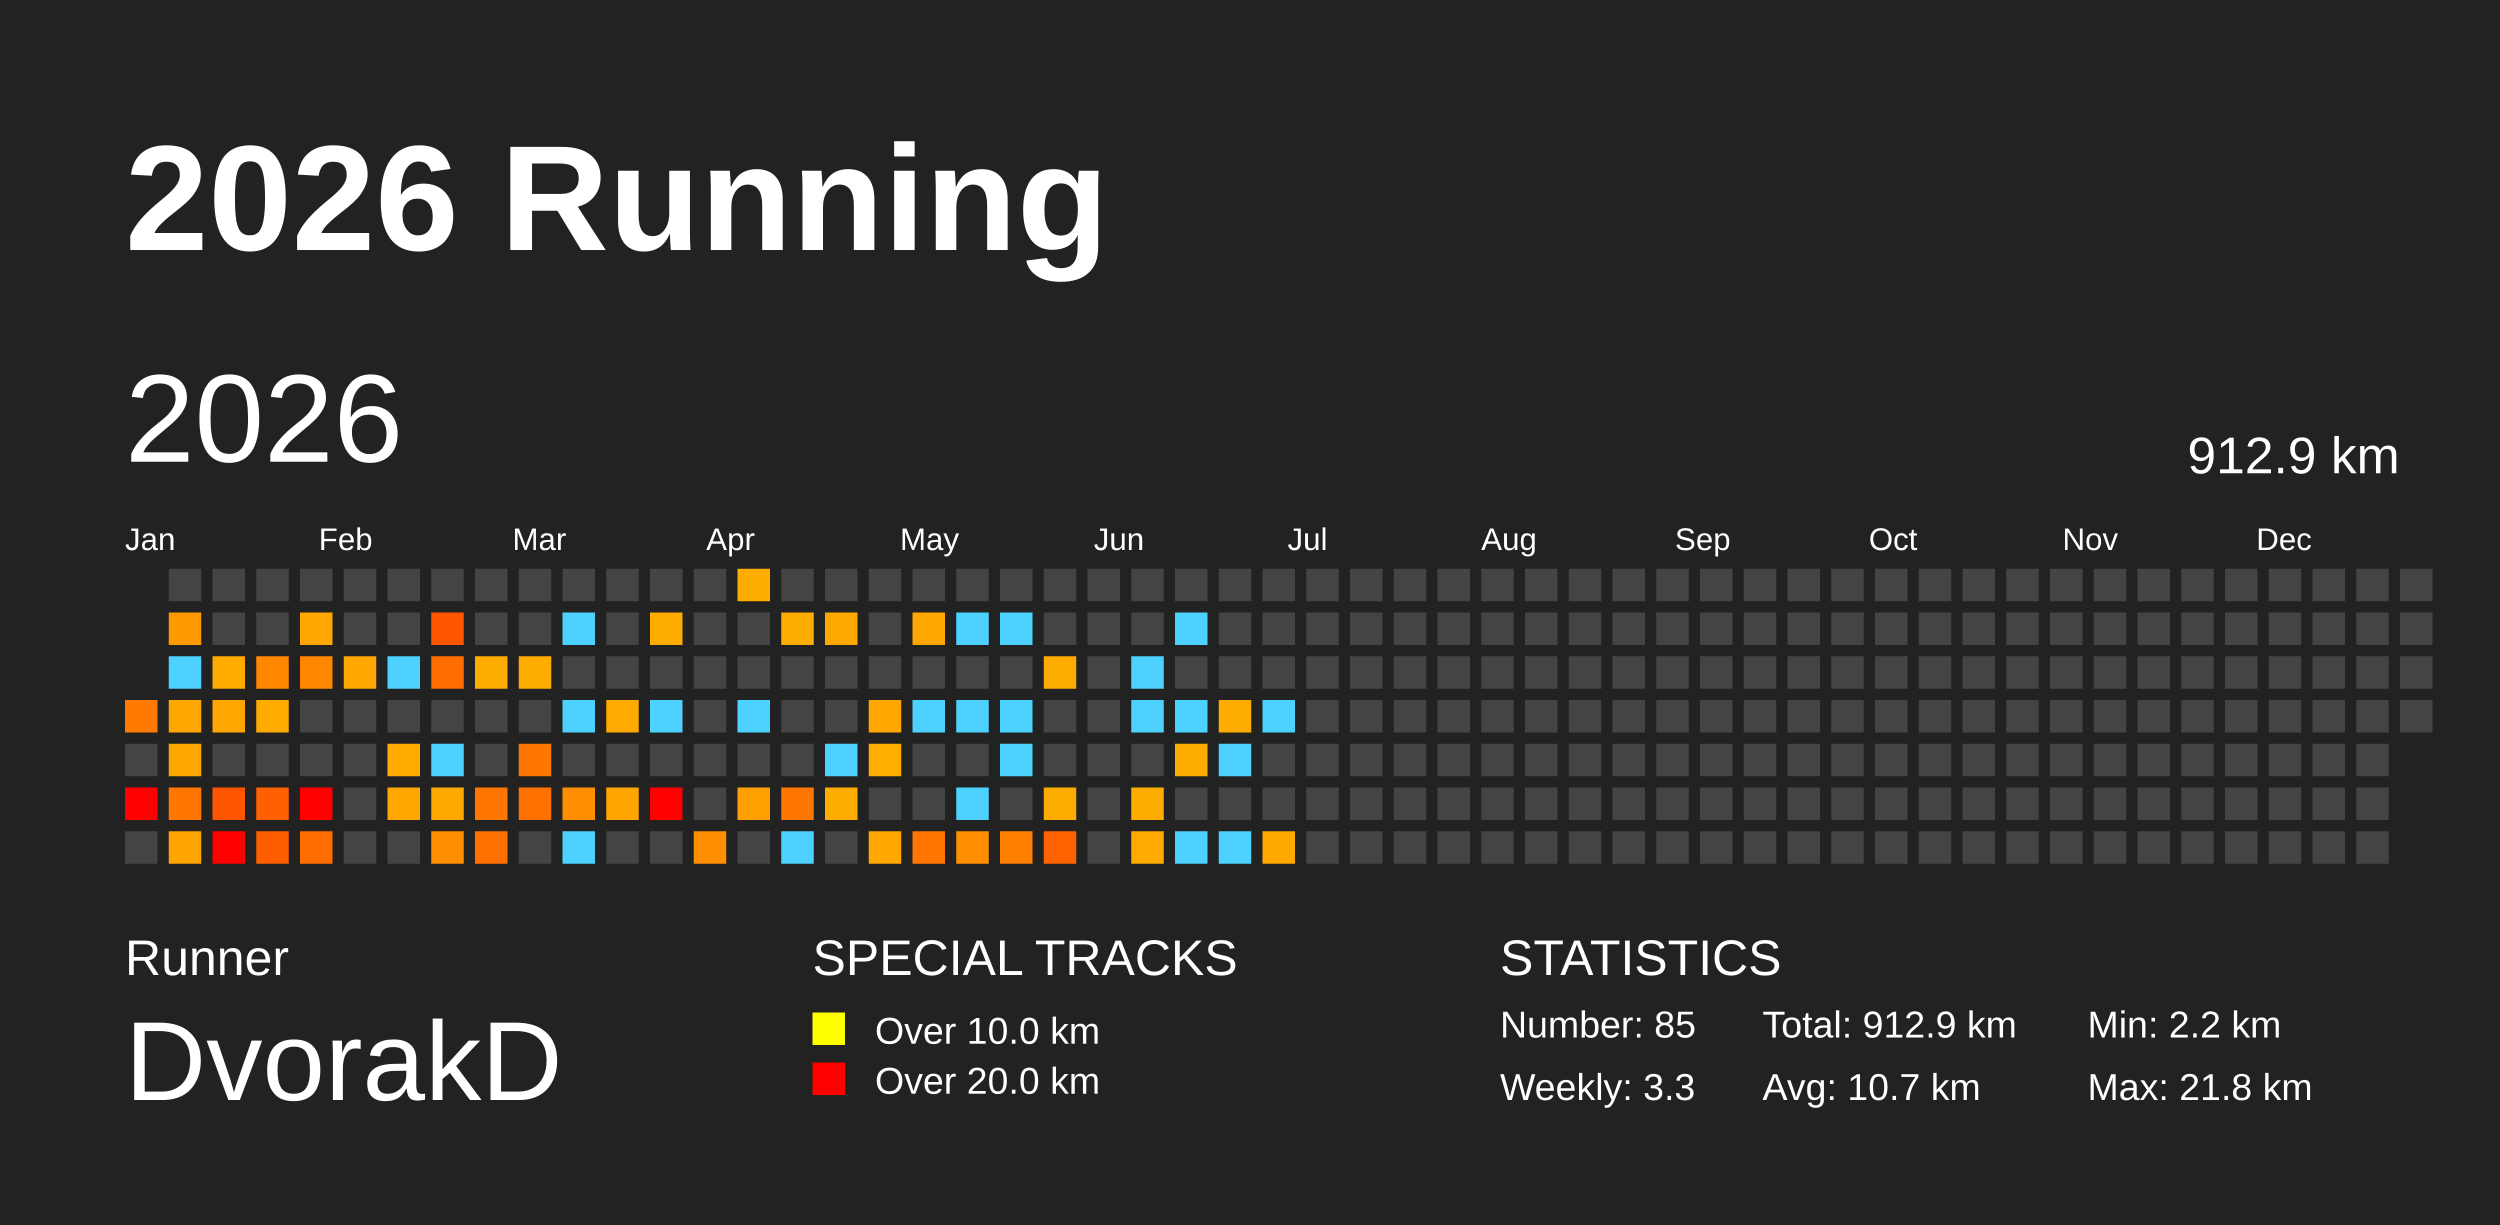
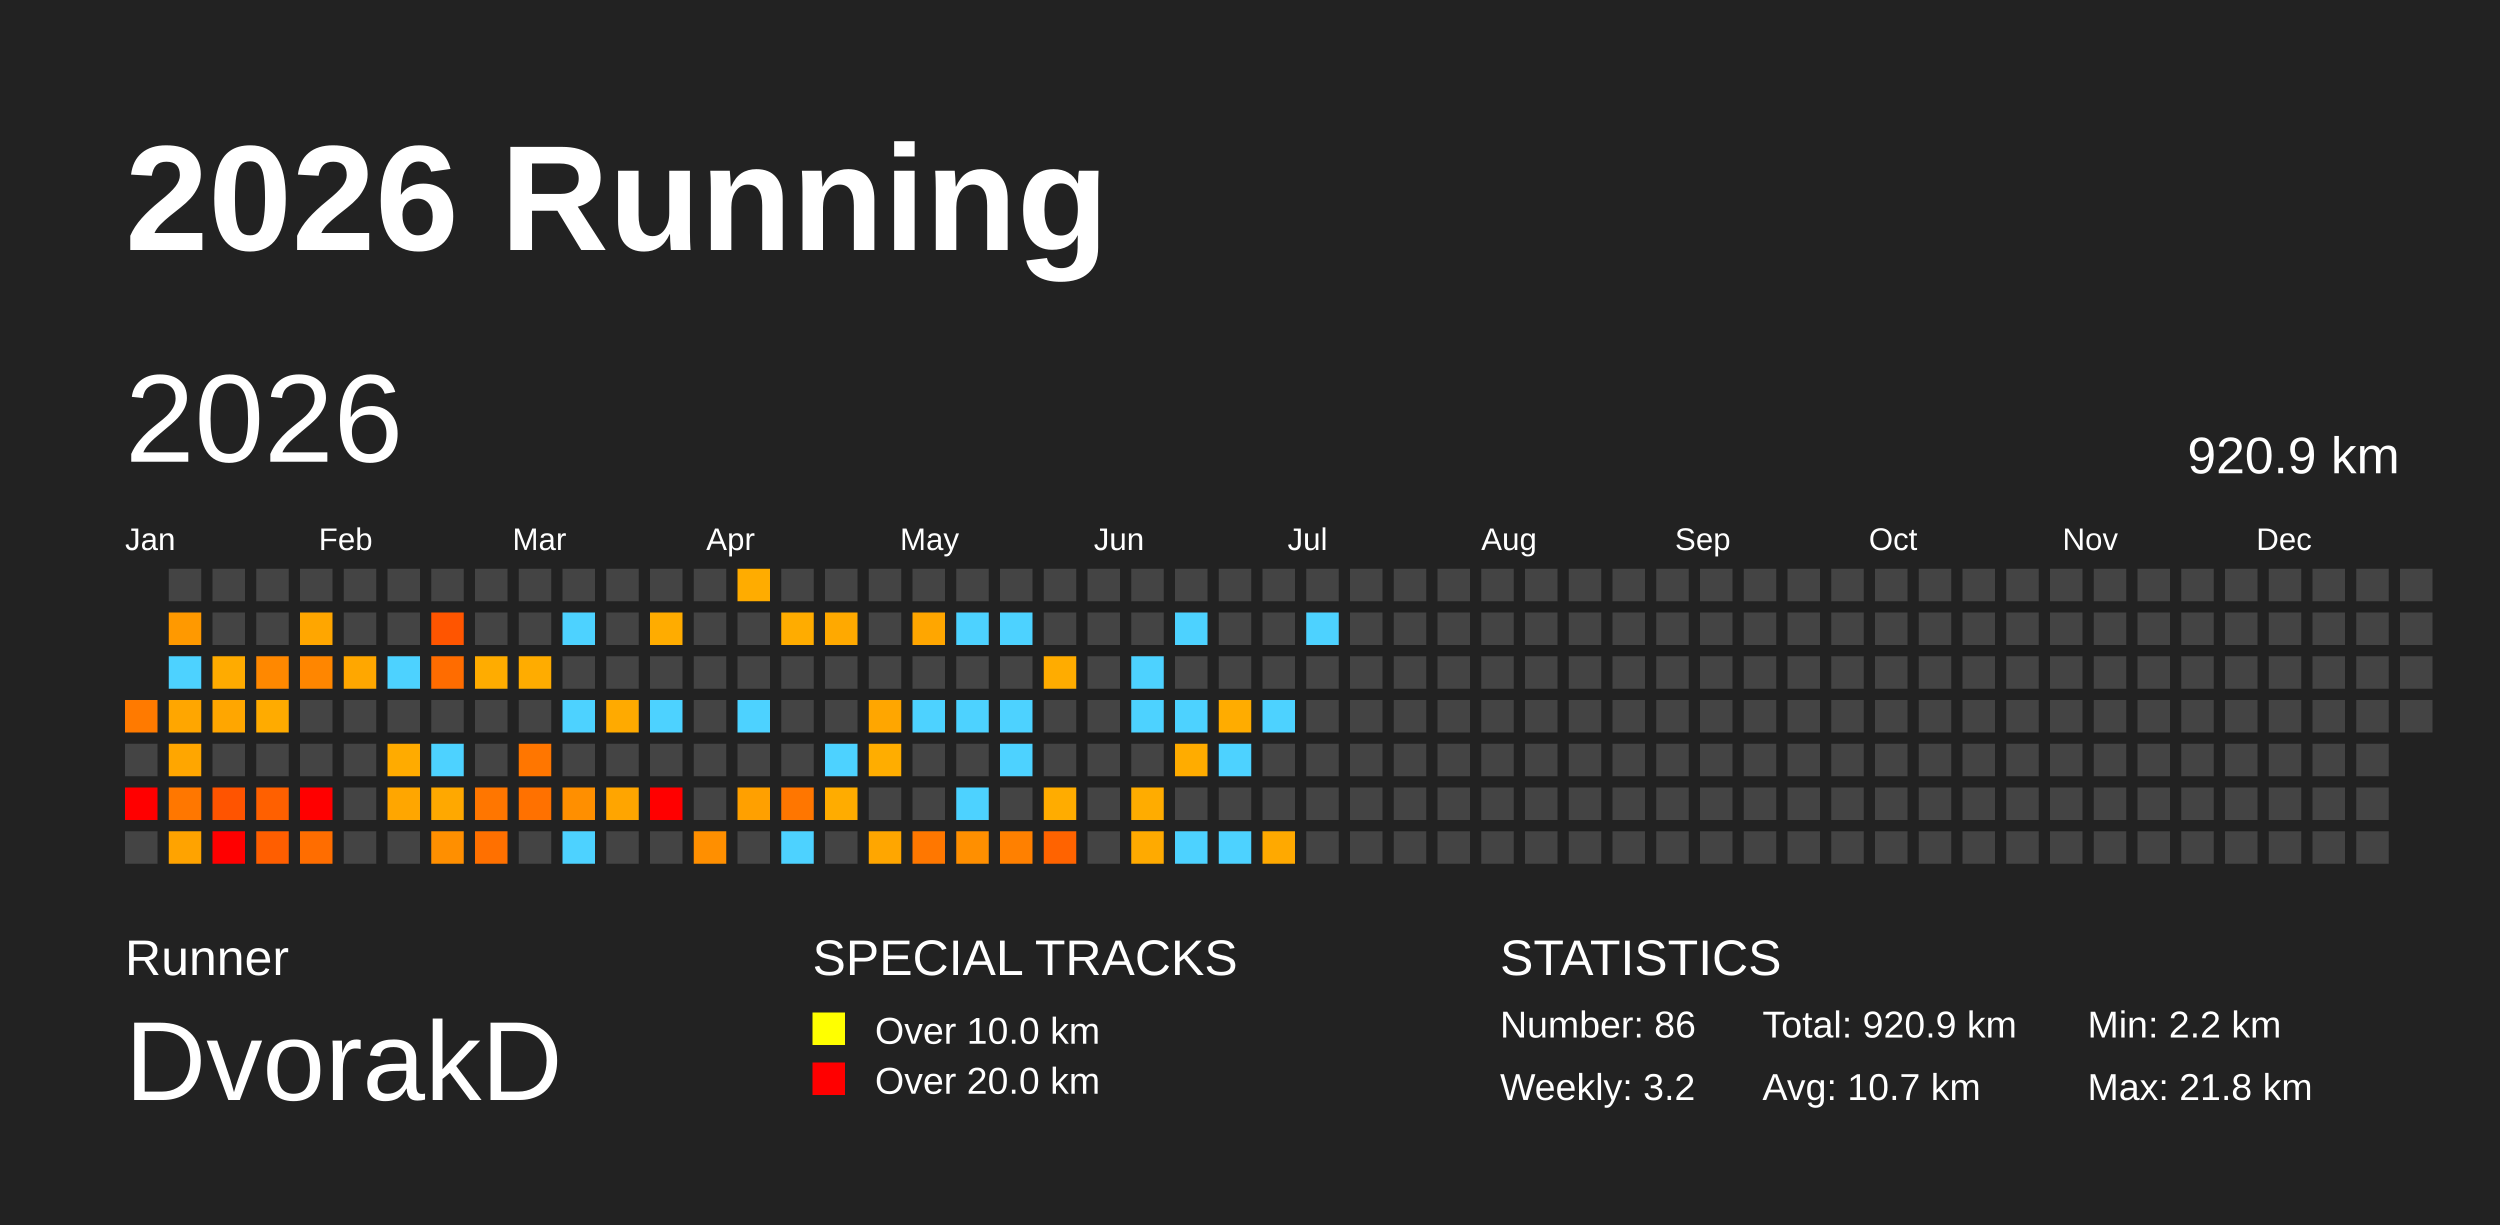
<svg xmlns="http://www.w3.org/2000/svg" baseProfile="full" height="98mm" version="1.1" viewBox="0,0,200,98" width="200mm">
  <defs />
  <rect fill="#222222" height="98" width="200" x="0" y="0" />
  <text fill="#FFFFFF" style="font-size:12px; font-family:Arial; font-weight:bold;" x="10" y="20">2026 Running</text>
  <text fill="#FFFFFF" style="font-size:4px; font-family:Arial" x="10" y="78">Runner</text>
  <text fill="#FFFFFF" style="font-size:9px; font-family:Arial" x="10" y="88">DvorakD</text>
  <text fill="#FFFFFF" style="font-size:4px; font-family:Arial" x="65" y="78">SPECIAL TRACKS</text>
  <rect fill="yellow" height="2.6" width="2.6" x="65" y="81" />
  <text fill="#FFFFFF" style="font-size:3px; font-family:Arial" x="70" y="83.5">Over 10.0 km</text>
  <rect fill="red" height="2.6" width="2.6" x="65" y="85" />
  <text fill="#FFFFFF" style="font-size:3px; font-family:Arial" x="70" y="87.5">Over 20.0 km</text>
  <text fill="#FFFFFF" style="font-size:4px; font-family:Arial" x="120" y="78">STATISTICS</text>
-   <text fill="#FFFFFF" style="font-size:3px; font-family:Arial" x="120" y="83">Number: 85</text>
-   <text fill="#FFFFFF" style="font-size:3px; font-family:Arial" x="120" y="88">Weekly: 3.3</text>
-   <text fill="#FFFFFF" style="font-size:3px; font-family:Arial" x="141" y="83">Total: 912.9 km</text>
+   <text fill="#FFFFFF" style="font-size:3px; font-family:Arial" x="120" y="83">Number: 86</text>
+   <text fill="#FFFFFF" style="font-size:3px; font-family:Arial" x="120" y="88">Weekly: 3.2</text>
+   <text fill="#FFFFFF" style="font-size:3px; font-family:Arial" x="141" y="83">Total: 920.9 km</text>
  <text fill="#FFFFFF" style="font-size:3px; font-family:Arial" x="141" y="88">Avg: 10.7 km</text>
  <text fill="#FFFFFF" style="font-size:3px; font-family:Arial" x="167" y="83">Min: 2.2 km</text>
  <text fill="#FFFFFF" style="font-size:3px; font-family:Arial" x="167" y="88">Max: 21.8 km</text>
  <text dominant-baseline="hanging" fill="#FFFFFF" style="font-size:10.0px; font-family:Arial;" x="10" y="30">2026</text>
-   <text dominant-baseline="hanging" fill="#FFFFFF" style="font-size:4.125px; font-family:Arial;" x="175" y="35">912.9 km</text>
+   <text dominant-baseline="hanging" fill="#FFFFFF" style="font-size:4.125px; font-family:Arial;" x="175" y="35">920.9 km</text>
  <text fill="#FFFFFF" style="font-size:2.5px; font-family:Arial" x="10.0" y="44">Jan</text>
  <text fill="#FFFFFF" style="font-size:2.5px; font-family:Arial" x="25.5" y="44">Feb</text>
  <text fill="#FFFFFF" style="font-size:2.5px; font-family:Arial" x="41.0" y="44">Mar</text>
  <text fill="#FFFFFF" style="font-size:2.5px; font-family:Arial" x="56.5" y="44">Apr</text>
  <text fill="#FFFFFF" style="font-size:2.5px; font-family:Arial" x="72.0" y="44">May</text>
  <text fill="#FFFFFF" style="font-size:2.5px; font-family:Arial" x="87.5" y="44">Jun</text>
  <text fill="#FFFFFF" style="font-size:2.5px; font-family:Arial" x="103.0" y="44">Jul</text>
  <text fill="#FFFFFF" style="font-size:2.5px; font-family:Arial" x="118.5" y="44">Aug</text>
  <text fill="#FFFFFF" style="font-size:2.5px; font-family:Arial" x="134.0" y="44">Sep</text>
  <text fill="#FFFFFF" style="font-size:2.5px; font-family:Arial" x="149.5" y="44">Oct</text>
  <text fill="#FFFFFF" style="font-size:2.5px; font-family:Arial" x="165.0" y="44">Nov</text>
  <text fill="#FFFFFF" style="font-size:2.5px; font-family:Arial" x="180.5" y="44">Dec</text>
  <rect fill="#ff7a00" height="2.6" width="2.6" x="10.0" y="56.0" />
  <rect fill="#444444" height="2.6" width="2.6" x="10.0" y="59.5" />
  <rect fill="red" height="2.6" width="2.6" x="10.0" y="63.0" />
  <rect fill="#444444" height="2.6" width="2.6" x="10.0" y="66.5" />
  <rect fill="#444444" height="2.6" width="2.6" x="13.5" y="45.5" />
  <rect fill="#ff9900" height="2.6" width="2.6" x="13.5" y="49.0" />
  <rect fill="#4dd2ff" height="2.6" width="2.6" x="13.5" y="52.5" />
  <rect fill="#ffa600" height="2.6" width="2.6" x="13.5" y="56.0" />
  <rect fill="#ffa600" height="2.6" width="2.6" x="13.5" y="59.5" />
  <rect fill="#ff7700" height="2.6" width="2.6" x="13.5" y="63.0" />
  <rect fill="#ffa300" height="2.6" width="2.6" x="13.5" y="66.5" />
  <rect fill="#444444" height="2.6" width="2.6" x="17.0" y="45.5" />
  <rect fill="#444444" height="2.6" width="2.6" x="17.0" y="49.0" />
  <rect fill="#ffab00" height="2.6" width="2.6" x="17.0" y="52.5" />
  <rect fill="#ffa600" height="2.6" width="2.6" x="17.0" y="56.0" />
  <rect fill="#444444" height="2.6" width="2.6" x="17.0" y="59.5" />
  <rect fill="#ff5400" height="2.6" width="2.6" x="17.0" y="63.0" />
  <rect fill="red" height="2.6" width="2.6" x="17.0" y="66.5" />
  <rect fill="#444444" height="2.6" width="2.6" x="20.5" y="45.5" />
  <rect fill="#444444" height="2.6" width="2.6" x="20.5" y="49.0" />
  <rect fill="#ff8800" height="2.6" width="2.6" x="20.5" y="52.5" />
  <rect fill="#ffab00" height="2.6" width="2.6" x="20.5" y="56.0" />
  <rect fill="#444444" height="2.6" width="2.6" x="20.5" y="59.5" />
  <rect fill="#ff6000" height="2.6" width="2.6" x="20.5" y="63.0" />
  <rect fill="#ff5e00" height="2.6" width="2.6" x="20.5" y="66.5" />
  <rect fill="#444444" height="2.6" width="2.6" x="24.0" y="45.5" />
  <rect fill="#ffa600" height="2.6" width="2.6" x="24.0" y="49.0" />
  <rect fill="#ff8600" height="2.6" width="2.6" x="24.0" y="52.5" />
  <rect fill="#444444" height="2.6" width="2.6" x="24.0" y="56.0" />
  <rect fill="#444444" height="2.6" width="2.6" x="24.0" y="59.5" />
  <rect fill="red" height="2.6" width="2.6" x="24.0" y="63.0" />
  <rect fill="#ff6d00" height="2.6" width="2.6" x="24.0" y="66.5" />
  <rect fill="#444444" height="2.6" width="2.6" x="27.5" y="45.5" />
  <rect fill="#444444" height="2.6" width="2.6" x="27.5" y="49.0" />
  <rect fill="#ffa700" height="2.6" width="2.6" x="27.5" y="52.5" />
  <rect fill="#444444" height="2.6" width="2.6" x="27.5" y="56.0" />
  <rect fill="#444444" height="2.6" width="2.6" x="27.5" y="59.5" />
  <rect fill="#444444" height="2.6" width="2.6" x="27.5" y="63.0" />
  <rect fill="#444444" height="2.6" width="2.6" x="27.5" y="66.5" />
  <rect fill="#444444" height="2.6" width="2.6" x="31.0" y="45.5" />
  <rect fill="#444444" height="2.6" width="2.6" x="31.0" y="49.0" />
  <rect fill="#4dd2ff" height="2.6" width="2.6" x="31.0" y="52.5" />
  <rect fill="#444444" height="2.6" width="2.6" x="31.0" y="56.0" />
  <rect fill="#ffab00" height="2.6" width="2.6" x="31.0" y="59.5" />
  <rect fill="#ffa600" height="2.6" width="2.6" x="31.0" y="63.0" />
  <rect fill="#444444" height="2.6" width="2.6" x="31.0" y="66.5" />
  <rect fill="#444444" height="2.6" width="2.6" x="34.5" y="45.5" />
  <rect fill="#ff5500" height="2.6" width="2.6" x="34.5" y="49.0" />
  <rect fill="#ff6c00" height="2.6" width="2.6" x="34.5" y="52.5" />
  <rect fill="#444444" height="2.6" width="2.6" x="34.5" y="56.0" />
  <rect fill="#4dd2ff" height="2.6" width="2.6" x="34.5" y="59.5" />
  <rect fill="#ffa800" height="2.6" width="2.6" x="34.5" y="63.0" />
  <rect fill="#ff8f00" height="2.6" width="2.6" x="34.5" y="66.5" />
  <rect fill="#444444" height="2.6" width="2.6" x="38.0" y="45.5" />
  <rect fill="#444444" height="2.6" width="2.6" x="38.0" y="49.0" />
  <rect fill="#ffac00" height="2.6" width="2.6" x="38.0" y="52.5" />
  <rect fill="#444444" height="2.6" width="2.6" x="38.0" y="56.0" />
  <rect fill="#444444" height="2.6" width="2.6" x="38.0" y="59.5" />
  <rect fill="#ff7600" height="2.6" width="2.6" x="38.0" y="63.0" />
  <rect fill="#ff7000" height="2.6" width="2.6" x="38.0" y="66.5" />
  <rect fill="#444444" height="2.6" width="2.6" x="41.5" y="45.5" />
  <rect fill="#444444" height="2.6" width="2.6" x="41.5" y="49.0" />
  <rect fill="#ffac00" height="2.6" width="2.6" x="41.5" y="52.5" />
  <rect fill="#444444" height="2.6" width="2.6" x="41.5" y="56.0" />
  <rect fill="#ff7600" height="2.6" width="2.6" x="41.5" y="59.5" />
  <rect fill="#ff7100" height="2.6" width="2.6" x="41.5" y="63.0" />
  <rect fill="#444444" height="2.6" width="2.6" x="41.5" y="66.5" />
  <rect fill="#444444" height="2.6" width="2.6" x="45.0" y="45.5" />
  <rect fill="#4dd2ff" height="2.6" width="2.6" x="45.0" y="49.0" />
  <rect fill="#444444" height="2.6" width="2.6" x="45.0" y="52.5" />
  <rect fill="#4dd2ff" height="2.6" width="2.6" x="45.0" y="56.0" />
  <rect fill="#444444" height="2.6" width="2.6" x="45.0" y="59.5" />
  <rect fill="#ff8f00" height="2.6" width="2.6" x="45.0" y="63.0" />
  <rect fill="#4dd2ff" height="2.6" width="2.6" x="45.0" y="66.5" />
  <rect fill="#444444" height="2.6" width="2.6" x="48.5" y="45.5" />
  <rect fill="#444444" height="2.6" width="2.6" x="48.5" y="49.0" />
  <rect fill="#444444" height="2.6" width="2.6" x="48.5" y="52.5" />
  <rect fill="#ffaa00" height="2.6" width="2.6" x="48.5" y="56.0" />
  <rect fill="#444444" height="2.6" width="2.6" x="48.5" y="59.5" />
  <rect fill="#ffa500" height="2.6" width="2.6" x="48.5" y="63.0" />
  <rect fill="#444444" height="2.6" width="2.6" x="48.5" y="66.5" />
  <rect fill="#444444" height="2.6" width="2.6" x="52.0" y="45.5" />
  <rect fill="#ffac00" height="2.6" width="2.6" x="52.0" y="49.0" />
  <rect fill="#444444" height="2.6" width="2.6" x="52.0" y="52.5" />
  <rect fill="#4dd2ff" height="2.6" width="2.6" x="52.0" y="56.0" />
  <rect fill="#444444" height="2.6" width="2.6" x="52.0" y="59.5" />
  <rect fill="red" height="2.6" width="2.6" x="52.0" y="63.0" />
  <rect fill="#444444" height="2.6" width="2.6" x="52.0" y="66.5" />
  <rect fill="#444444" height="2.6" width="2.6" x="55.5" y="45.5" />
  <rect fill="#444444" height="2.6" width="2.6" x="55.5" y="49.0" />
  <rect fill="#444444" height="2.6" width="2.6" x="55.5" y="52.5" />
  <rect fill="#444444" height="2.6" width="2.6" x="55.5" y="56.0" />
  <rect fill="#444444" height="2.6" width="2.6" x="55.5" y="59.5" />
  <rect fill="#444444" height="2.6" width="2.6" x="55.5" y="63.0" />
  <rect fill="#ff8f00" height="2.6" width="2.6" x="55.5" y="66.5" />
  <rect fill="#ffac00" height="2.6" width="2.6" x="59.0" y="45.5" />
  <rect fill="#444444" height="2.6" width="2.6" x="59.0" y="49.0" />
  <rect fill="#444444" height="2.6" width="2.6" x="59.0" y="52.5" />
  <rect fill="#4dd2ff" height="2.6" width="2.6" x="59.0" y="56.0" />
  <rect fill="#444444" height="2.6" width="2.6" x="59.0" y="59.5" />
  <rect fill="#ffa000" height="2.6" width="2.6" x="59.0" y="63.0" />
  <rect fill="#444444" height="2.6" width="2.6" x="59.0" y="66.5" />
  <rect fill="#444444" height="2.6" width="2.6" x="62.5" y="45.5" />
  <rect fill="#ffac00" height="2.6" width="2.6" x="62.5" y="49.0" />
  <rect fill="#444444" height="2.6" width="2.6" x="62.5" y="52.5" />
  <rect fill="#444444" height="2.6" width="2.6" x="62.5" y="56.0" />
  <rect fill="#444444" height="2.6" width="2.6" x="62.5" y="59.5" />
  <rect fill="#ff7600" height="2.6" width="2.6" x="62.5" y="63.0" />
  <rect fill="#4dd2ff" height="2.6" width="2.6" x="62.5" y="66.5" />
  <rect fill="#444444" height="2.6" width="2.6" x="66.0" y="45.5" />
  <rect fill="#ffa900" height="2.6" width="2.6" x="66.0" y="49.0" />
  <rect fill="#444444" height="2.6" width="2.6" x="66.0" y="52.5" />
  <rect fill="#444444" height="2.6" width="2.6" x="66.0" y="56.0" />
  <rect fill="#4dd2ff" height="2.6" width="2.6" x="66.0" y="59.5" />
  <rect fill="#ffac00" height="2.6" width="2.6" x="66.0" y="63.0" />
  <rect fill="#444444" height="2.6" width="2.6" x="66.0" y="66.5" />
  <rect fill="#444444" height="2.6" width="2.6" x="69.5" y="45.5" />
  <rect fill="#444444" height="2.6" width="2.6" x="69.5" y="49.0" />
  <rect fill="#444444" height="2.6" width="2.6" x="69.5" y="52.5" />
  <rect fill="#ffa600" height="2.6" width="2.6" x="69.5" y="56.0" />
  <rect fill="#ffad00" height="2.6" width="2.6" x="69.5" y="59.5" />
  <rect fill="#444444" height="2.6" width="2.6" x="69.5" y="63.0" />
  <rect fill="#ffa600" height="2.6" width="2.6" x="69.5" y="66.5" />
  <rect fill="#444444" height="2.6" width="2.6" x="73.0" y="45.5" />
  <rect fill="#ffa600" height="2.6" width="2.6" x="73.0" y="49.0" />
  <rect fill="#444444" height="2.6" width="2.6" x="73.0" y="52.5" />
  <rect fill="#4dd2ff" height="2.6" width="2.6" x="73.0" y="56.0" />
  <rect fill="#444444" height="2.6" width="2.6" x="73.0" y="59.5" />
  <rect fill="#444444" height="2.6" width="2.6" x="73.0" y="63.0" />
  <rect fill="#ff7700" height="2.6" width="2.6" x="73.0" y="66.5" />
  <rect fill="#444444" height="2.6" width="2.6" x="76.5" y="45.5" />
  <rect fill="#4dd2ff" height="2.6" width="2.6" x="76.5" y="49.0" />
  <rect fill="#444444" height="2.6" width="2.6" x="76.5" y="52.5" />
  <rect fill="#4dd2ff" height="2.6" width="2.6" x="76.5" y="56.0" />
  <rect fill="#444444" height="2.6" width="2.6" x="76.5" y="59.5" />
  <rect fill="#4dd2ff" height="2.6" width="2.6" x="76.5" y="63.0" />
  <rect fill="#ff8f00" height="2.6" width="2.6" x="76.5" y="66.5" />
  <rect fill="#444444" height="2.6" width="2.6" x="80.0" y="45.5" />
  <rect fill="#4dd2ff" height="2.6" width="2.6" x="80.0" y="49.0" />
  <rect fill="#444444" height="2.6" width="2.6" x="80.0" y="52.5" />
  <rect fill="#4dd2ff" height="2.6" width="2.6" x="80.0" y="56.0" />
  <rect fill="#4dd2ff" height="2.6" width="2.6" x="80.0" y="59.5" />
  <rect fill="#444444" height="2.6" width="2.6" x="80.0" y="63.0" />
  <rect fill="#ff8000" height="2.6" width="2.6" x="80.0" y="66.5" />
  <rect fill="#444444" height="2.6" width="2.6" x="83.5" y="45.5" />
  <rect fill="#444444" height="2.6" width="2.6" x="83.5" y="49.0" />
  <rect fill="#ffac00" height="2.6" width="2.6" x="83.5" y="52.5" />
  <rect fill="#444444" height="2.6" width="2.6" x="83.5" y="56.0" />
  <rect fill="#444444" height="2.6" width="2.6" x="83.5" y="59.5" />
  <rect fill="#ffac00" height="2.6" width="2.6" x="83.5" y="63.0" />
  <rect fill="#ff6300" height="2.6" width="2.6" x="83.5" y="66.5" />
  <rect fill="#444444" height="2.6" width="2.6" x="87.0" y="45.5" />
  <rect fill="#444444" height="2.6" width="2.6" x="87.0" y="49.0" />
  <rect fill="#444444" height="2.6" width="2.6" x="87.0" y="52.5" />
  <rect fill="#444444" height="2.6" width="2.6" x="87.0" y="56.0" />
  <rect fill="#444444" height="2.6" width="2.6" x="87.0" y="59.5" />
  <rect fill="#444444" height="2.6" width="2.6" x="87.0" y="63.0" />
  <rect fill="#444444" height="2.6" width="2.6" x="87.0" y="66.5" />
  <rect fill="#444444" height="2.6" width="2.6" x="90.5" y="45.5" />
  <rect fill="#444444" height="2.6" width="2.6" x="90.5" y="49.0" />
  <rect fill="#4dd2ff" height="2.6" width="2.6" x="90.5" y="52.5" />
  <rect fill="#4dd2ff" height="2.6" width="2.6" x="90.5" y="56.0" />
  <rect fill="#444444" height="2.6" width="2.6" x="90.5" y="59.5" />
  <rect fill="#ffac00" height="2.6" width="2.6" x="90.5" y="63.0" />
  <rect fill="#ffaa00" height="2.6" width="2.6" x="90.5" y="66.5" />
  <rect fill="#444444" height="2.6" width="2.6" x="94.0" y="45.5" />
  <rect fill="#4dd2ff" height="2.6" width="2.6" x="94.0" y="49.0" />
  <rect fill="#444444" height="2.6" width="2.6" x="94.0" y="52.5" />
  <rect fill="#4dd2ff" height="2.6" width="2.6" x="94.0" y="56.0" />
  <rect fill="#ffac00" height="2.6" width="2.6" x="94.0" y="59.5" />
  <rect fill="#444444" height="2.6" width="2.6" x="94.0" y="63.0" />
  <rect fill="#4dd2ff" height="2.6" width="2.6" x="94.0" y="66.5" />
  <rect fill="#444444" height="2.6" width="2.6" x="97.5" y="45.5" />
  <rect fill="#444444" height="2.6" width="2.6" x="97.5" y="49.0" />
  <rect fill="#444444" height="2.6" width="2.6" x="97.5" y="52.5" />
  <rect fill="#ffac00" height="2.6" width="2.6" x="97.5" y="56.0" />
  <rect fill="#4dd2ff" height="2.6" width="2.6" x="97.5" y="59.5" />
  <rect fill="#444444" height="2.6" width="2.6" x="97.5" y="63.0" />
  <rect fill="#4dd2ff" height="2.6" width="2.6" x="97.5" y="66.5" />
  <rect fill="#444444" height="2.6" width="2.6" x="101.0" y="45.5" />
  <rect fill="#444444" height="2.6" width="2.6" x="101.0" y="49.0" />
  <rect fill="#444444" height="2.6" width="2.6" x="101.0" y="52.5" />
  <rect fill="#4dd2ff" height="2.6" width="2.6" x="101.0" y="56.0" />
  <rect fill="#444444" height="2.6" width="2.6" x="101.0" y="59.5" />
  <rect fill="#444444" height="2.6" width="2.6" x="101.0" y="63.0" />
  <rect fill="#ffa900" height="2.6" width="2.6" x="101.0" y="66.5" />
  <rect fill="#444444" height="2.6" width="2.6" x="104.5" y="45.5" />
-   <rect fill="#444444" height="2.6" width="2.6" x="104.5" y="49.0" />
+   <rect fill="#4dd2ff" height="2.6" width="2.6" x="104.5" y="49.0" />
  <rect fill="#444444" height="2.6" width="2.6" x="104.5" y="52.5" />
  <rect fill="#444444" height="2.6" width="2.6" x="104.5" y="56.0" />
  <rect fill="#444444" height="2.6" width="2.6" x="104.5" y="59.5" />
  <rect fill="#444444" height="2.6" width="2.6" x="104.5" y="63.0" />
  <rect fill="#444444" height="2.6" width="2.6" x="104.5" y="66.5" />
  <rect fill="#444444" height="2.6" width="2.6" x="108.0" y="45.5" />
  <rect fill="#444444" height="2.6" width="2.6" x="108.0" y="49.0" />
  <rect fill="#444444" height="2.6" width="2.6" x="108.0" y="52.5" />
  <rect fill="#444444" height="2.6" width="2.6" x="108.0" y="56.0" />
  <rect fill="#444444" height="2.6" width="2.6" x="108.0" y="59.5" />
  <rect fill="#444444" height="2.6" width="2.6" x="108.0" y="63.0" />
  <rect fill="#444444" height="2.6" width="2.6" x="108.0" y="66.5" />
  <rect fill="#444444" height="2.6" width="2.6" x="111.5" y="45.5" />
  <rect fill="#444444" height="2.6" width="2.6" x="111.5" y="49.0" />
  <rect fill="#444444" height="2.6" width="2.6" x="111.5" y="52.5" />
  <rect fill="#444444" height="2.6" width="2.6" x="111.5" y="56.0" />
  <rect fill="#444444" height="2.6" width="2.6" x="111.5" y="59.5" />
  <rect fill="#444444" height="2.6" width="2.6" x="111.5" y="63.0" />
  <rect fill="#444444" height="2.6" width="2.6" x="111.5" y="66.5" />
  <rect fill="#444444" height="2.6" width="2.6" x="115.0" y="45.5" />
  <rect fill="#444444" height="2.6" width="2.6" x="115.0" y="49.0" />
  <rect fill="#444444" height="2.6" width="2.6" x="115.0" y="52.5" />
  <rect fill="#444444" height="2.6" width="2.6" x="115.0" y="56.0" />
  <rect fill="#444444" height="2.6" width="2.6" x="115.0" y="59.5" />
  <rect fill="#444444" height="2.6" width="2.6" x="115.0" y="63.0" />
  <rect fill="#444444" height="2.6" width="2.6" x="115.0" y="66.5" />
  <rect fill="#444444" height="2.6" width="2.6" x="118.5" y="45.5" />
  <rect fill="#444444" height="2.6" width="2.6" x="118.5" y="49.0" />
  <rect fill="#444444" height="2.6" width="2.6" x="118.5" y="52.5" />
  <rect fill="#444444" height="2.6" width="2.6" x="118.5" y="56.0" />
  <rect fill="#444444" height="2.6" width="2.6" x="118.5" y="59.5" />
  <rect fill="#444444" height="2.6" width="2.6" x="118.5" y="63.0" />
  <rect fill="#444444" height="2.6" width="2.6" x="118.5" y="66.5" />
  <rect fill="#444444" height="2.6" width="2.6" x="122.0" y="45.5" />
  <rect fill="#444444" height="2.6" width="2.6" x="122.0" y="49.0" />
  <rect fill="#444444" height="2.6" width="2.6" x="122.0" y="52.5" />
  <rect fill="#444444" height="2.6" width="2.6" x="122.0" y="56.0" />
  <rect fill="#444444" height="2.6" width="2.6" x="122.0" y="59.5" />
  <rect fill="#444444" height="2.6" width="2.6" x="122.0" y="63.0" />
  <rect fill="#444444" height="2.6" width="2.6" x="122.0" y="66.5" />
  <rect fill="#444444" height="2.6" width="2.6" x="125.5" y="45.5" />
  <rect fill="#444444" height="2.6" width="2.6" x="125.5" y="49.0" />
  <rect fill="#444444" height="2.6" width="2.6" x="125.5" y="52.5" />
  <rect fill="#444444" height="2.6" width="2.6" x="125.5" y="56.0" />
  <rect fill="#444444" height="2.6" width="2.6" x="125.5" y="59.5" />
  <rect fill="#444444" height="2.6" width="2.6" x="125.5" y="63.0" />
  <rect fill="#444444" height="2.6" width="2.6" x="125.5" y="66.5" />
  <rect fill="#444444" height="2.6" width="2.6" x="129.0" y="45.5" />
  <rect fill="#444444" height="2.6" width="2.6" x="129.0" y="49.0" />
  <rect fill="#444444" height="2.6" width="2.6" x="129.0" y="52.5" />
  <rect fill="#444444" height="2.6" width="2.6" x="129.0" y="56.0" />
  <rect fill="#444444" height="2.6" width="2.6" x="129.0" y="59.5" />
  <rect fill="#444444" height="2.6" width="2.6" x="129.0" y="63.0" />
  <rect fill="#444444" height="2.6" width="2.6" x="129.0" y="66.5" />
  <rect fill="#444444" height="2.6" width="2.6" x="132.5" y="45.5" />
  <rect fill="#444444" height="2.6" width="2.6" x="132.5" y="49.0" />
  <rect fill="#444444" height="2.6" width="2.6" x="132.5" y="52.5" />
  <rect fill="#444444" height="2.6" width="2.6" x="132.5" y="56.0" />
  <rect fill="#444444" height="2.6" width="2.6" x="132.5" y="59.5" />
  <rect fill="#444444" height="2.6" width="2.6" x="132.5" y="63.0" />
  <rect fill="#444444" height="2.6" width="2.6" x="132.5" y="66.5" />
  <rect fill="#444444" height="2.6" width="2.6" x="136.0" y="45.5" />
  <rect fill="#444444" height="2.6" width="2.6" x="136.0" y="49.0" />
  <rect fill="#444444" height="2.6" width="2.6" x="136.0" y="52.5" />
  <rect fill="#444444" height="2.6" width="2.6" x="136.0" y="56.0" />
  <rect fill="#444444" height="2.6" width="2.6" x="136.0" y="59.5" />
  <rect fill="#444444" height="2.6" width="2.6" x="136.0" y="63.0" />
  <rect fill="#444444" height="2.6" width="2.6" x="136.0" y="66.5" />
  <rect fill="#444444" height="2.6" width="2.6" x="139.5" y="45.5" />
  <rect fill="#444444" height="2.6" width="2.6" x="139.5" y="49.0" />
  <rect fill="#444444" height="2.6" width="2.6" x="139.5" y="52.5" />
  <rect fill="#444444" height="2.6" width="2.6" x="139.5" y="56.0" />
  <rect fill="#444444" height="2.6" width="2.6" x="139.5" y="59.5" />
  <rect fill="#444444" height="2.6" width="2.6" x="139.5" y="63.0" />
  <rect fill="#444444" height="2.6" width="2.6" x="139.5" y="66.5" />
  <rect fill="#444444" height="2.6" width="2.6" x="143.0" y="45.5" />
  <rect fill="#444444" height="2.6" width="2.6" x="143.0" y="49.0" />
  <rect fill="#444444" height="2.6" width="2.6" x="143.0" y="52.5" />
  <rect fill="#444444" height="2.6" width="2.6" x="143.0" y="56.0" />
  <rect fill="#444444" height="2.6" width="2.6" x="143.0" y="59.5" />
  <rect fill="#444444" height="2.6" width="2.6" x="143.0" y="63.0" />
  <rect fill="#444444" height="2.6" width="2.6" x="143.0" y="66.5" />
  <rect fill="#444444" height="2.6" width="2.6" x="146.5" y="45.5" />
  <rect fill="#444444" height="2.6" width="2.6" x="146.5" y="49.0" />
  <rect fill="#444444" height="2.6" width="2.6" x="146.5" y="52.5" />
  <rect fill="#444444" height="2.6" width="2.6" x="146.5" y="56.0" />
  <rect fill="#444444" height="2.6" width="2.6" x="146.5" y="59.5" />
  <rect fill="#444444" height="2.6" width="2.6" x="146.5" y="63.0" />
  <rect fill="#444444" height="2.6" width="2.6" x="146.5" y="66.5" />
  <rect fill="#444444" height="2.6" width="2.6" x="150.0" y="45.5" />
  <rect fill="#444444" height="2.6" width="2.6" x="150.0" y="49.0" />
  <rect fill="#444444" height="2.6" width="2.6" x="150.0" y="52.5" />
  <rect fill="#444444" height="2.6" width="2.6" x="150.0" y="56.0" />
  <rect fill="#444444" height="2.6" width="2.6" x="150.0" y="59.5" />
  <rect fill="#444444" height="2.6" width="2.6" x="150.0" y="63.0" />
  <rect fill="#444444" height="2.6" width="2.6" x="150.0" y="66.5" />
  <rect fill="#444444" height="2.6" width="2.6" x="153.5" y="45.5" />
  <rect fill="#444444" height="2.6" width="2.6" x="153.5" y="49.0" />
  <rect fill="#444444" height="2.6" width="2.6" x="153.5" y="52.5" />
  <rect fill="#444444" height="2.6" width="2.6" x="153.5" y="56.0" />
  <rect fill="#444444" height="2.6" width="2.6" x="153.5" y="59.5" />
  <rect fill="#444444" height="2.6" width="2.6" x="153.5" y="63.0" />
  <rect fill="#444444" height="2.6" width="2.6" x="153.5" y="66.5" />
  <rect fill="#444444" height="2.6" width="2.6" x="157.0" y="45.5" />
  <rect fill="#444444" height="2.6" width="2.6" x="157.0" y="49.0" />
  <rect fill="#444444" height="2.6" width="2.6" x="157.0" y="52.5" />
  <rect fill="#444444" height="2.6" width="2.6" x="157.0" y="56.0" />
  <rect fill="#444444" height="2.6" width="2.6" x="157.0" y="59.5" />
  <rect fill="#444444" height="2.6" width="2.6" x="157.0" y="63.0" />
  <rect fill="#444444" height="2.6" width="2.6" x="157.0" y="66.5" />
  <rect fill="#444444" height="2.6" width="2.6" x="160.5" y="45.5" />
  <rect fill="#444444" height="2.6" width="2.6" x="160.5" y="49.0" />
  <rect fill="#444444" height="2.6" width="2.6" x="160.5" y="52.5" />
  <rect fill="#444444" height="2.6" width="2.6" x="160.5" y="56.0" />
  <rect fill="#444444" height="2.6" width="2.6" x="160.5" y="59.5" />
  <rect fill="#444444" height="2.6" width="2.6" x="160.5" y="63.0" />
  <rect fill="#444444" height="2.6" width="2.6" x="160.5" y="66.5" />
  <rect fill="#444444" height="2.6" width="2.6" x="164.0" y="45.5" />
  <rect fill="#444444" height="2.6" width="2.6" x="164.0" y="49.0" />
  <rect fill="#444444" height="2.6" width="2.6" x="164.0" y="52.5" />
  <rect fill="#444444" height="2.6" width="2.6" x="164.0" y="56.0" />
  <rect fill="#444444" height="2.6" width="2.6" x="164.0" y="59.5" />
  <rect fill="#444444" height="2.6" width="2.6" x="164.0" y="63.0" />
  <rect fill="#444444" height="2.6" width="2.6" x="164.0" y="66.5" />
  <rect fill="#444444" height="2.6" width="2.6" x="167.5" y="45.5" />
  <rect fill="#444444" height="2.6" width="2.6" x="167.5" y="49.0" />
  <rect fill="#444444" height="2.6" width="2.6" x="167.5" y="52.5" />
  <rect fill="#444444" height="2.6" width="2.6" x="167.5" y="56.0" />
  <rect fill="#444444" height="2.6" width="2.6" x="167.5" y="59.5" />
  <rect fill="#444444" height="2.6" width="2.6" x="167.5" y="63.0" />
  <rect fill="#444444" height="2.6" width="2.6" x="167.5" y="66.5" />
  <rect fill="#444444" height="2.6" width="2.6" x="171.0" y="45.5" />
  <rect fill="#444444" height="2.6" width="2.6" x="171.0" y="49.0" />
  <rect fill="#444444" height="2.6" width="2.6" x="171.0" y="52.5" />
  <rect fill="#444444" height="2.6" width="2.6" x="171.0" y="56.0" />
  <rect fill="#444444" height="2.6" width="2.6" x="171.0" y="59.5" />
  <rect fill="#444444" height="2.6" width="2.6" x="171.0" y="63.0" />
  <rect fill="#444444" height="2.6" width="2.6" x="171.0" y="66.5" />
  <rect fill="#444444" height="2.6" width="2.6" x="174.5" y="45.5" />
  <rect fill="#444444" height="2.6" width="2.6" x="174.5" y="49.0" />
  <rect fill="#444444" height="2.6" width="2.6" x="174.5" y="52.5" />
  <rect fill="#444444" height="2.6" width="2.6" x="174.5" y="56.0" />
  <rect fill="#444444" height="2.6" width="2.6" x="174.5" y="59.5" />
  <rect fill="#444444" height="2.6" width="2.6" x="174.5" y="63.0" />
  <rect fill="#444444" height="2.6" width="2.6" x="174.5" y="66.5" />
  <rect fill="#444444" height="2.6" width="2.6" x="178.0" y="45.5" />
  <rect fill="#444444" height="2.6" width="2.6" x="178.0" y="49.0" />
  <rect fill="#444444" height="2.6" width="2.6" x="178.0" y="52.5" />
  <rect fill="#444444" height="2.6" width="2.6" x="178.0" y="56.0" />
  <rect fill="#444444" height="2.6" width="2.6" x="178.0" y="59.5" />
  <rect fill="#444444" height="2.6" width="2.6" x="178.0" y="63.0" />
  <rect fill="#444444" height="2.6" width="2.6" x="178.0" y="66.5" />
  <rect fill="#444444" height="2.6" width="2.6" x="181.5" y="45.5" />
  <rect fill="#444444" height="2.6" width="2.6" x="181.5" y="49.0" />
  <rect fill="#444444" height="2.6" width="2.6" x="181.5" y="52.5" />
  <rect fill="#444444" height="2.6" width="2.6" x="181.5" y="56.0" />
  <rect fill="#444444" height="2.6" width="2.6" x="181.5" y="59.5" />
  <rect fill="#444444" height="2.6" width="2.6" x="181.5" y="63.0" />
  <rect fill="#444444" height="2.6" width="2.6" x="181.5" y="66.5" />
  <rect fill="#444444" height="2.6" width="2.6" x="185.0" y="45.5" />
  <rect fill="#444444" height="2.6" width="2.6" x="185.0" y="49.0" />
  <rect fill="#444444" height="2.6" width="2.6" x="185.0" y="52.5" />
  <rect fill="#444444" height="2.6" width="2.6" x="185.0" y="56.0" />
  <rect fill="#444444" height="2.6" width="2.6" x="185.0" y="59.5" />
  <rect fill="#444444" height="2.6" width="2.6" x="185.0" y="63.0" />
  <rect fill="#444444" height="2.6" width="2.6" x="185.0" y="66.5" />
  <rect fill="#444444" height="2.6" width="2.6" x="188.5" y="45.5" />
  <rect fill="#444444" height="2.6" width="2.6" x="188.5" y="49.0" />
  <rect fill="#444444" height="2.6" width="2.6" x="188.5" y="52.5" />
  <rect fill="#444444" height="2.6" width="2.6" x="188.5" y="56.0" />
  <rect fill="#444444" height="2.6" width="2.6" x="188.5" y="59.5" />
  <rect fill="#444444" height="2.6" width="2.6" x="188.5" y="63.0" />
  <rect fill="#444444" height="2.6" width="2.6" x="188.5" y="66.5" />
  <rect fill="#444444" height="2.6" width="2.6" x="192.0" y="45.5" />
  <rect fill="#444444" height="2.6" width="2.6" x="192.0" y="49.0" />
  <rect fill="#444444" height="2.6" width="2.6" x="192.0" y="52.5" />
  <rect fill="#444444" height="2.6" width="2.6" x="192.0" y="56.0" />
</svg>
